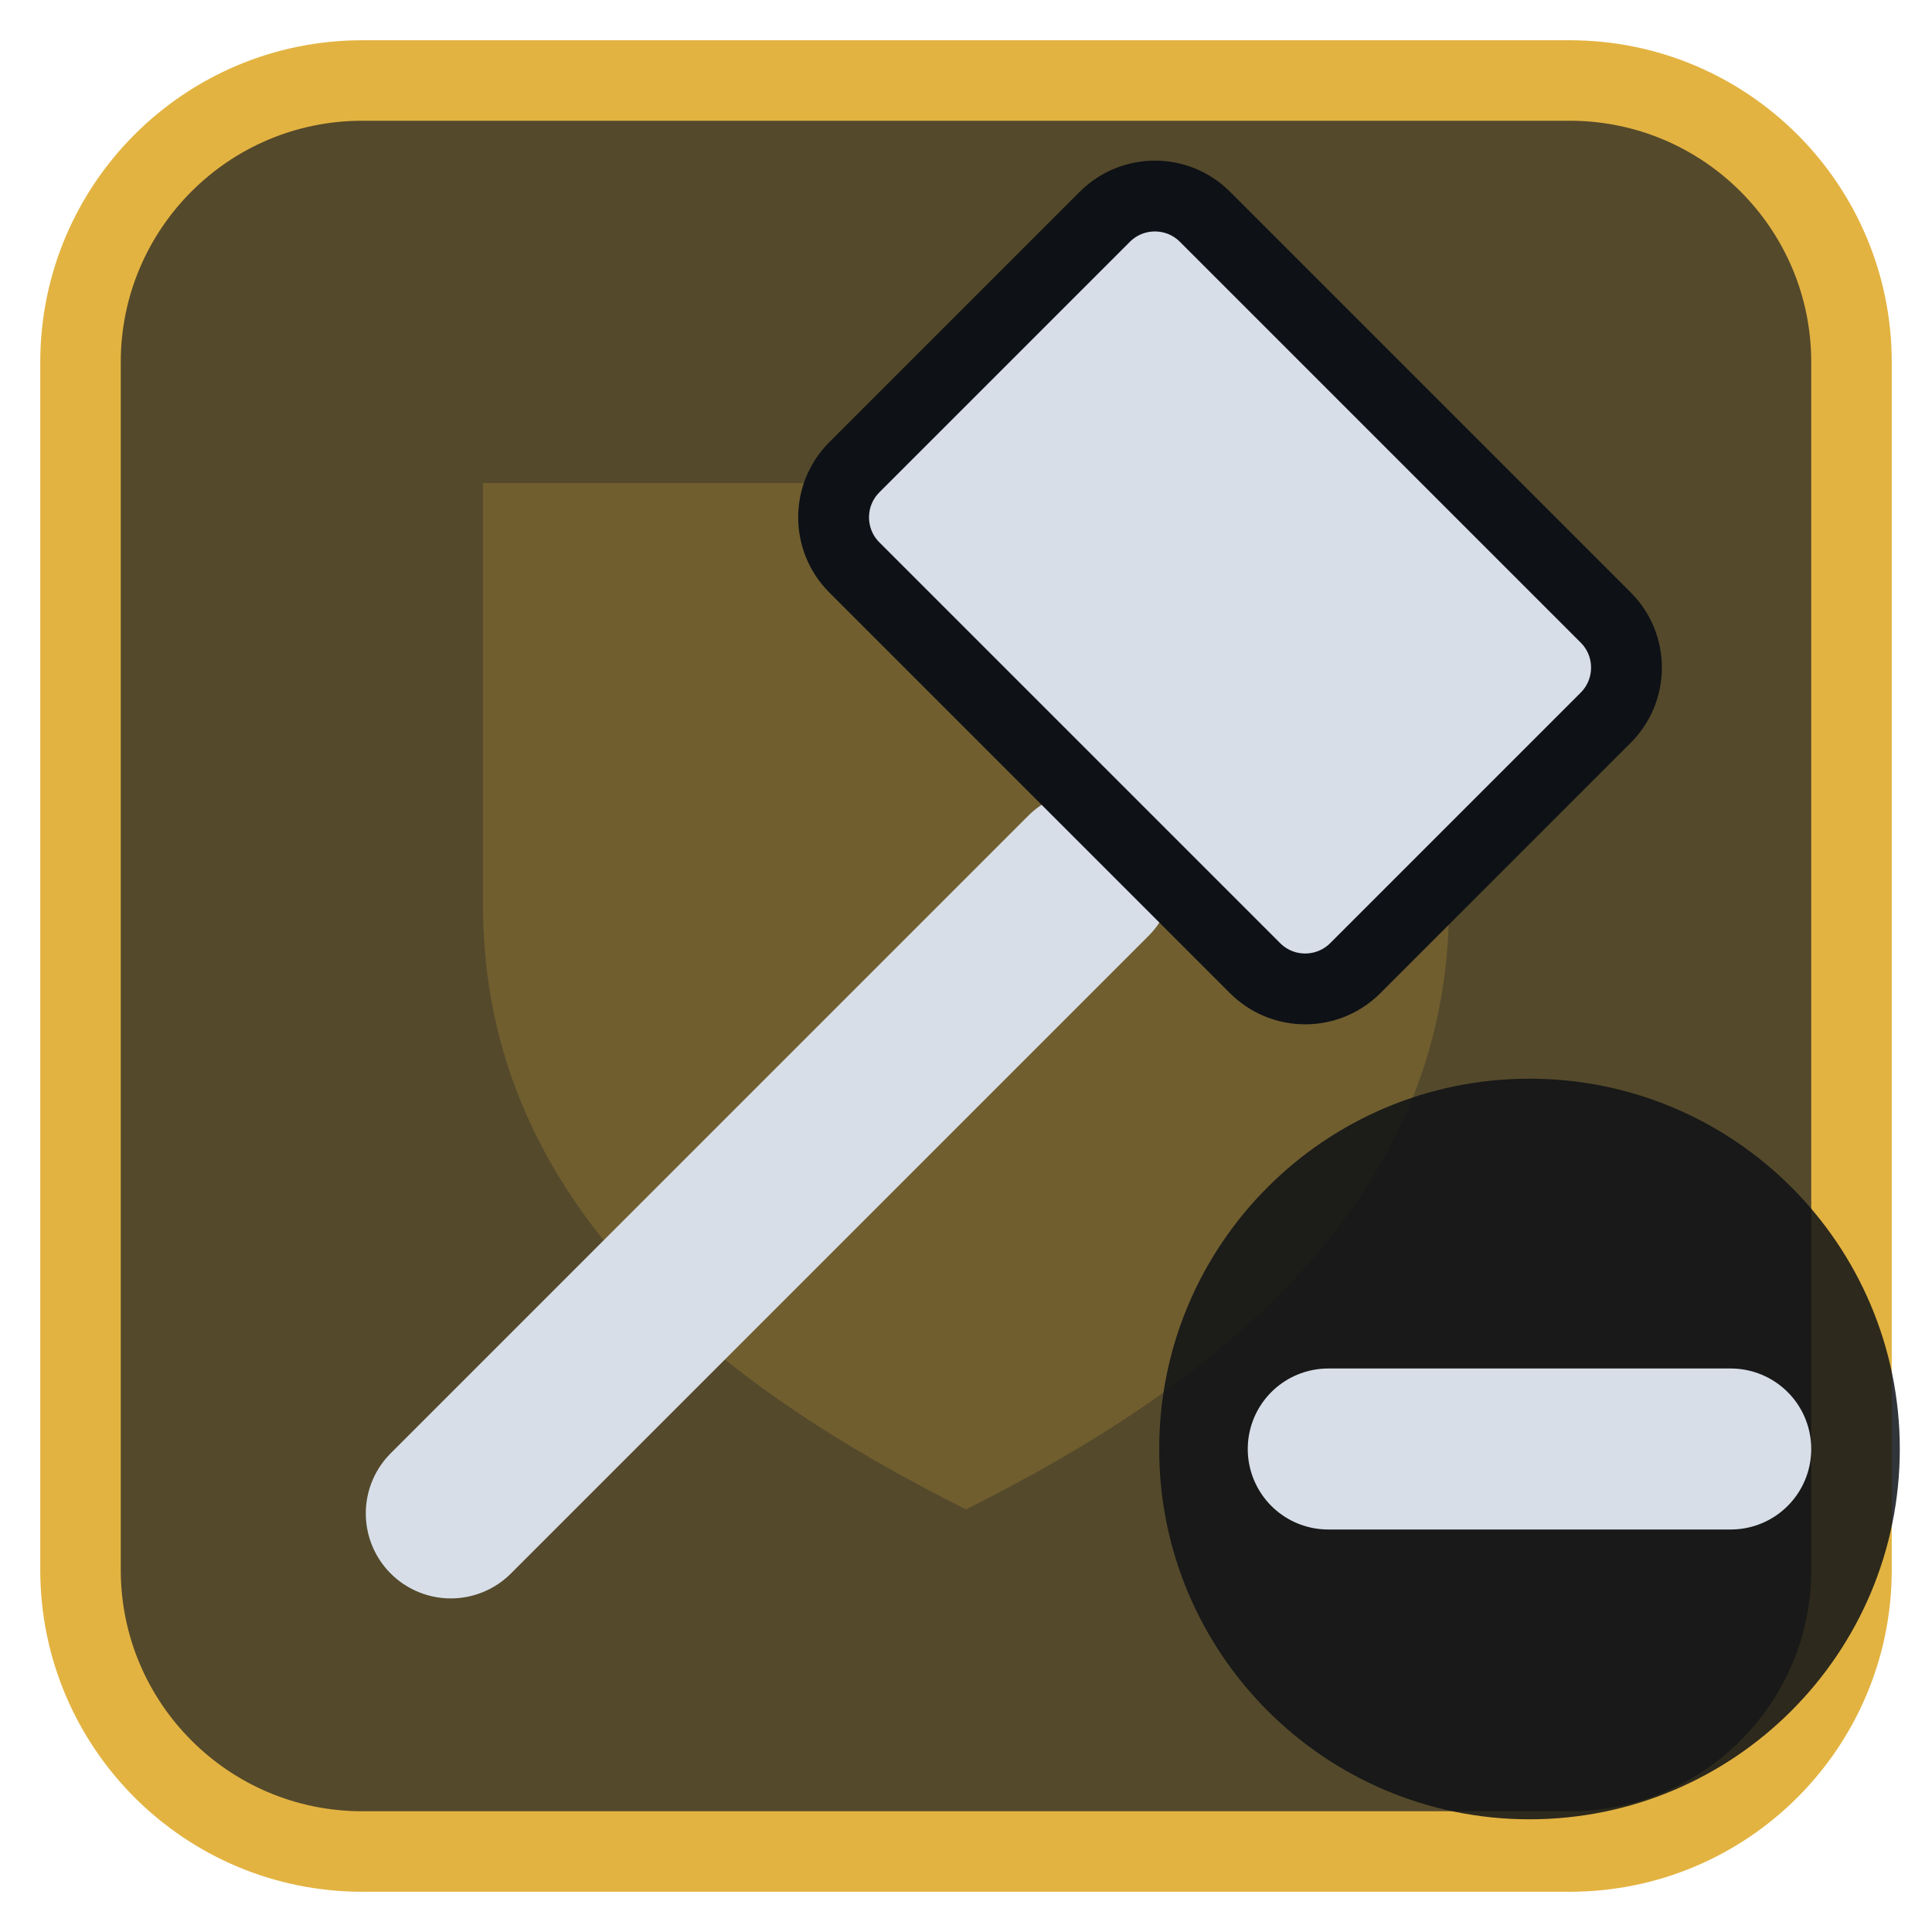
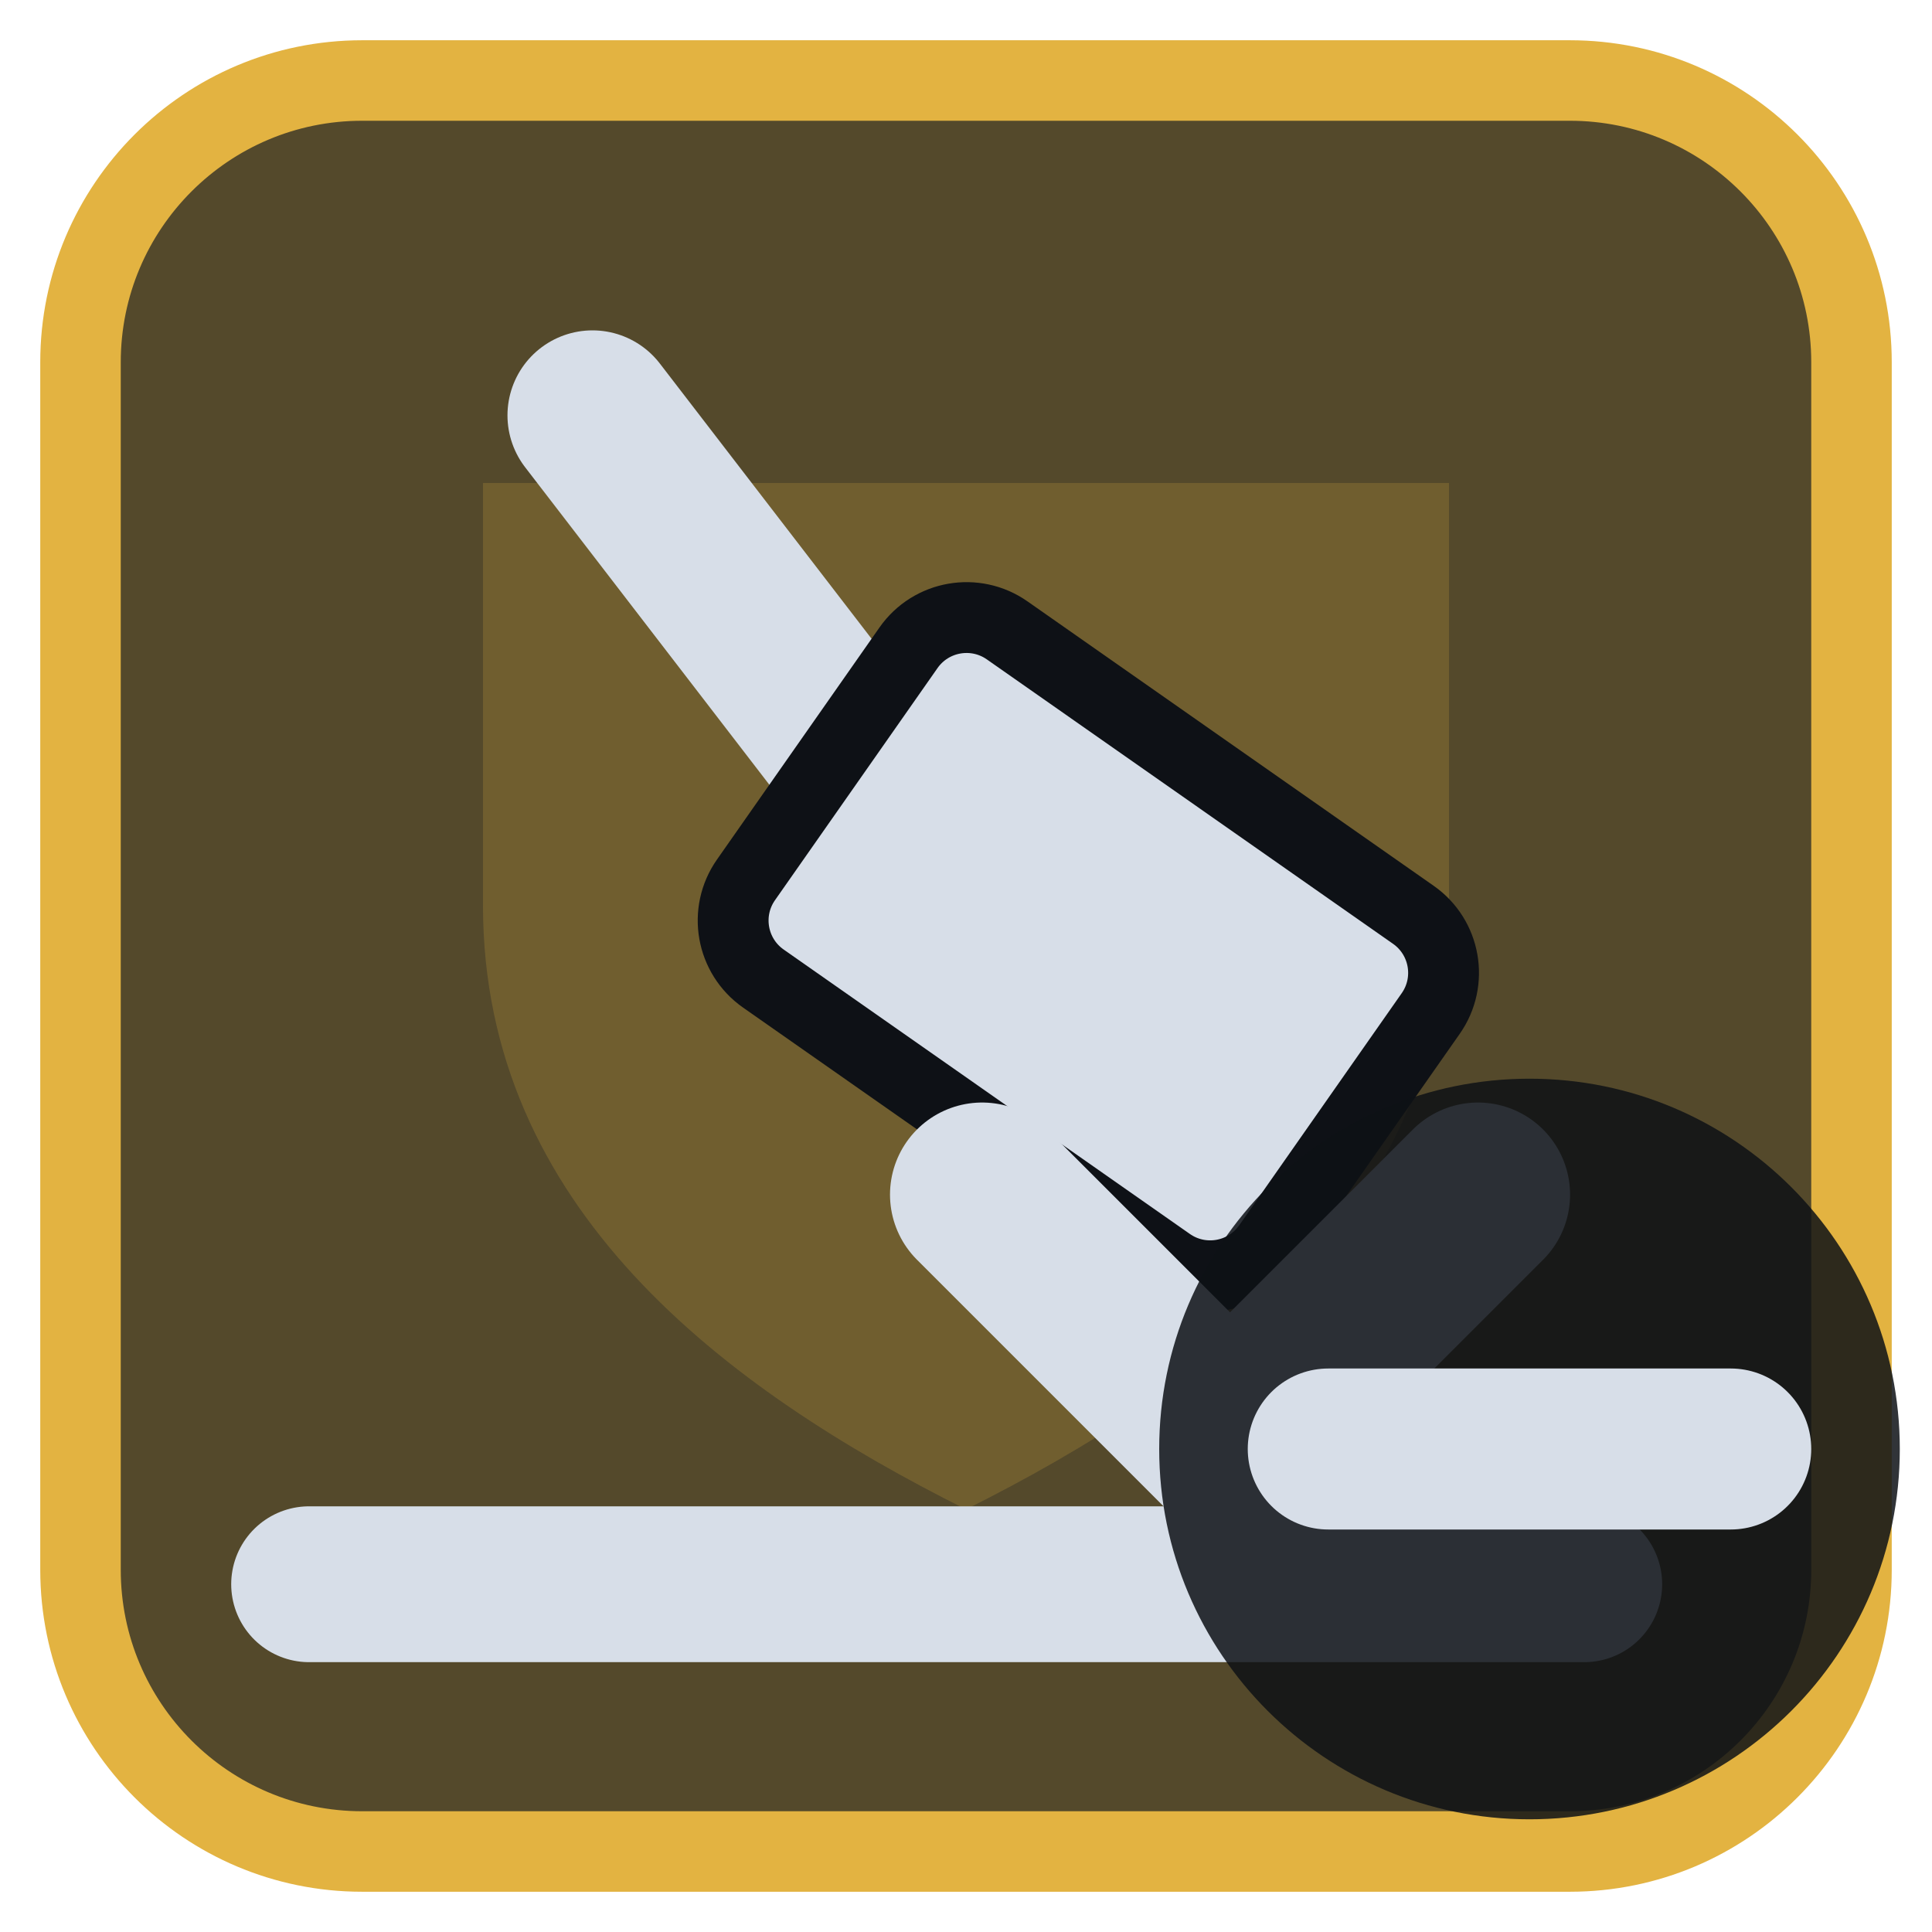
<svg xmlns="http://www.w3.org/2000/svg" viewBox="0 0 24 24" width="24" height="24">
  <rect x="1" y="1" width="22" height="22" rx="3.5" fill="#54492b" stroke="#e3b341" stroke-width="1" />
  <g opacity="0.2" transform="translate(3,3) scale(0.75)">
    <path d="M4 4h16v7c0 5-4 8-8 10-4-2-8-5-8-10z" fill="#e3b341" />
  </g>
  <g transform="translate(1.2,1.2) scale(0.88)">
-     <path d="M5 20L14 11" fill="none" stroke="#d7dee8" stroke-width="2.4" stroke-linecap="round" stroke-linejoin="round" />
-     <rect x="11" y="3.5" width="10" height="7" rx="1" transform="rotate(45 16 7)" fill="#d7dee8" stroke="#0e1116" stroke-width="1" />
+     <path d="M7 4.5L12 11" fill="none" stroke="#d7dee8" stroke-width="2.4" stroke-linecap="round" stroke-linejoin="round" />
+     <rect x="9.5" y="9" width="9" height="6" rx="1" transform="rotate(35 14 12)" fill="#d7dee8" stroke="#0e1116" stroke-width="1" />
+     <path d="M3 21H21" fill="none" stroke="#d7dee8" stroke-width="2.2" stroke-linecap="round" stroke-linejoin="round" />
+     <path d="M12.5 15.5L16 19L19.5 15.5" fill="none" stroke="#d7dee8" stroke-width="2.6" stroke-linecap="round" stroke-linejoin="round" />
  </g>
  <circle cx="19" cy="18" r="4.6" fill="#0e1116" fill-opacity="0.85" />
  <path d="M16.5 18H21.5" fill="none" stroke="#d7dee8" stroke-width="2" stroke-linecap="round" stroke-linejoin="round" />
</svg>
